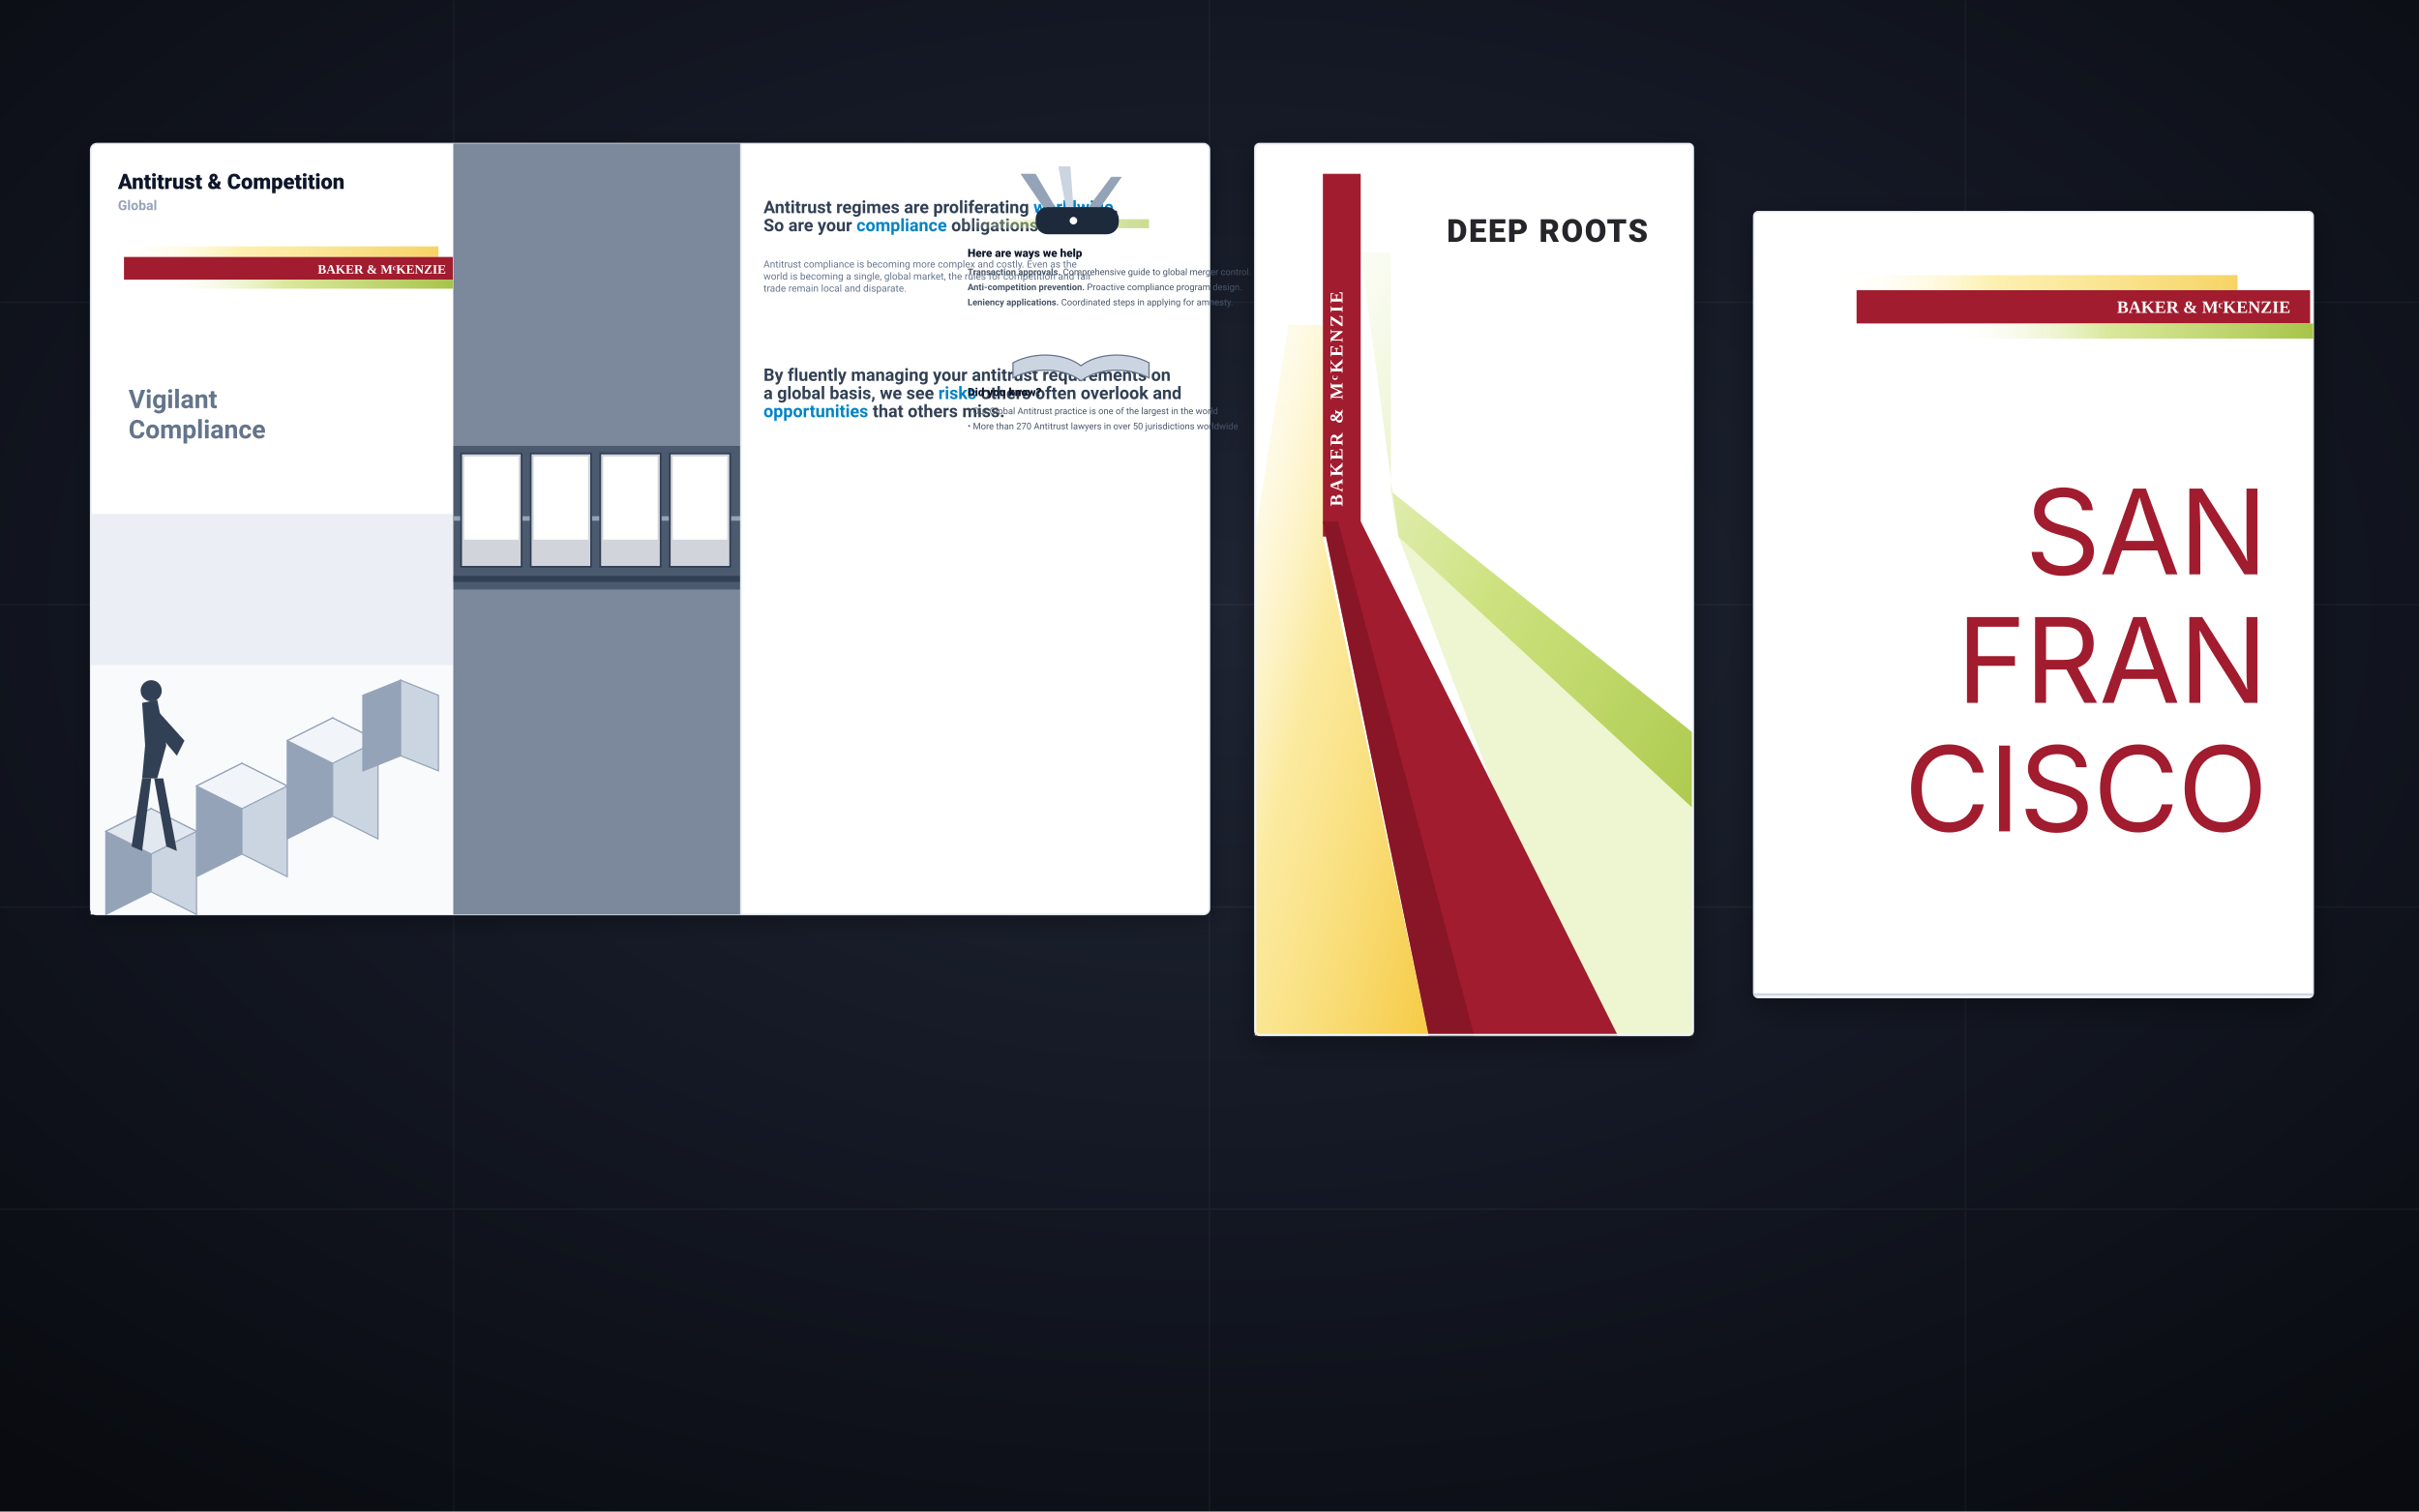
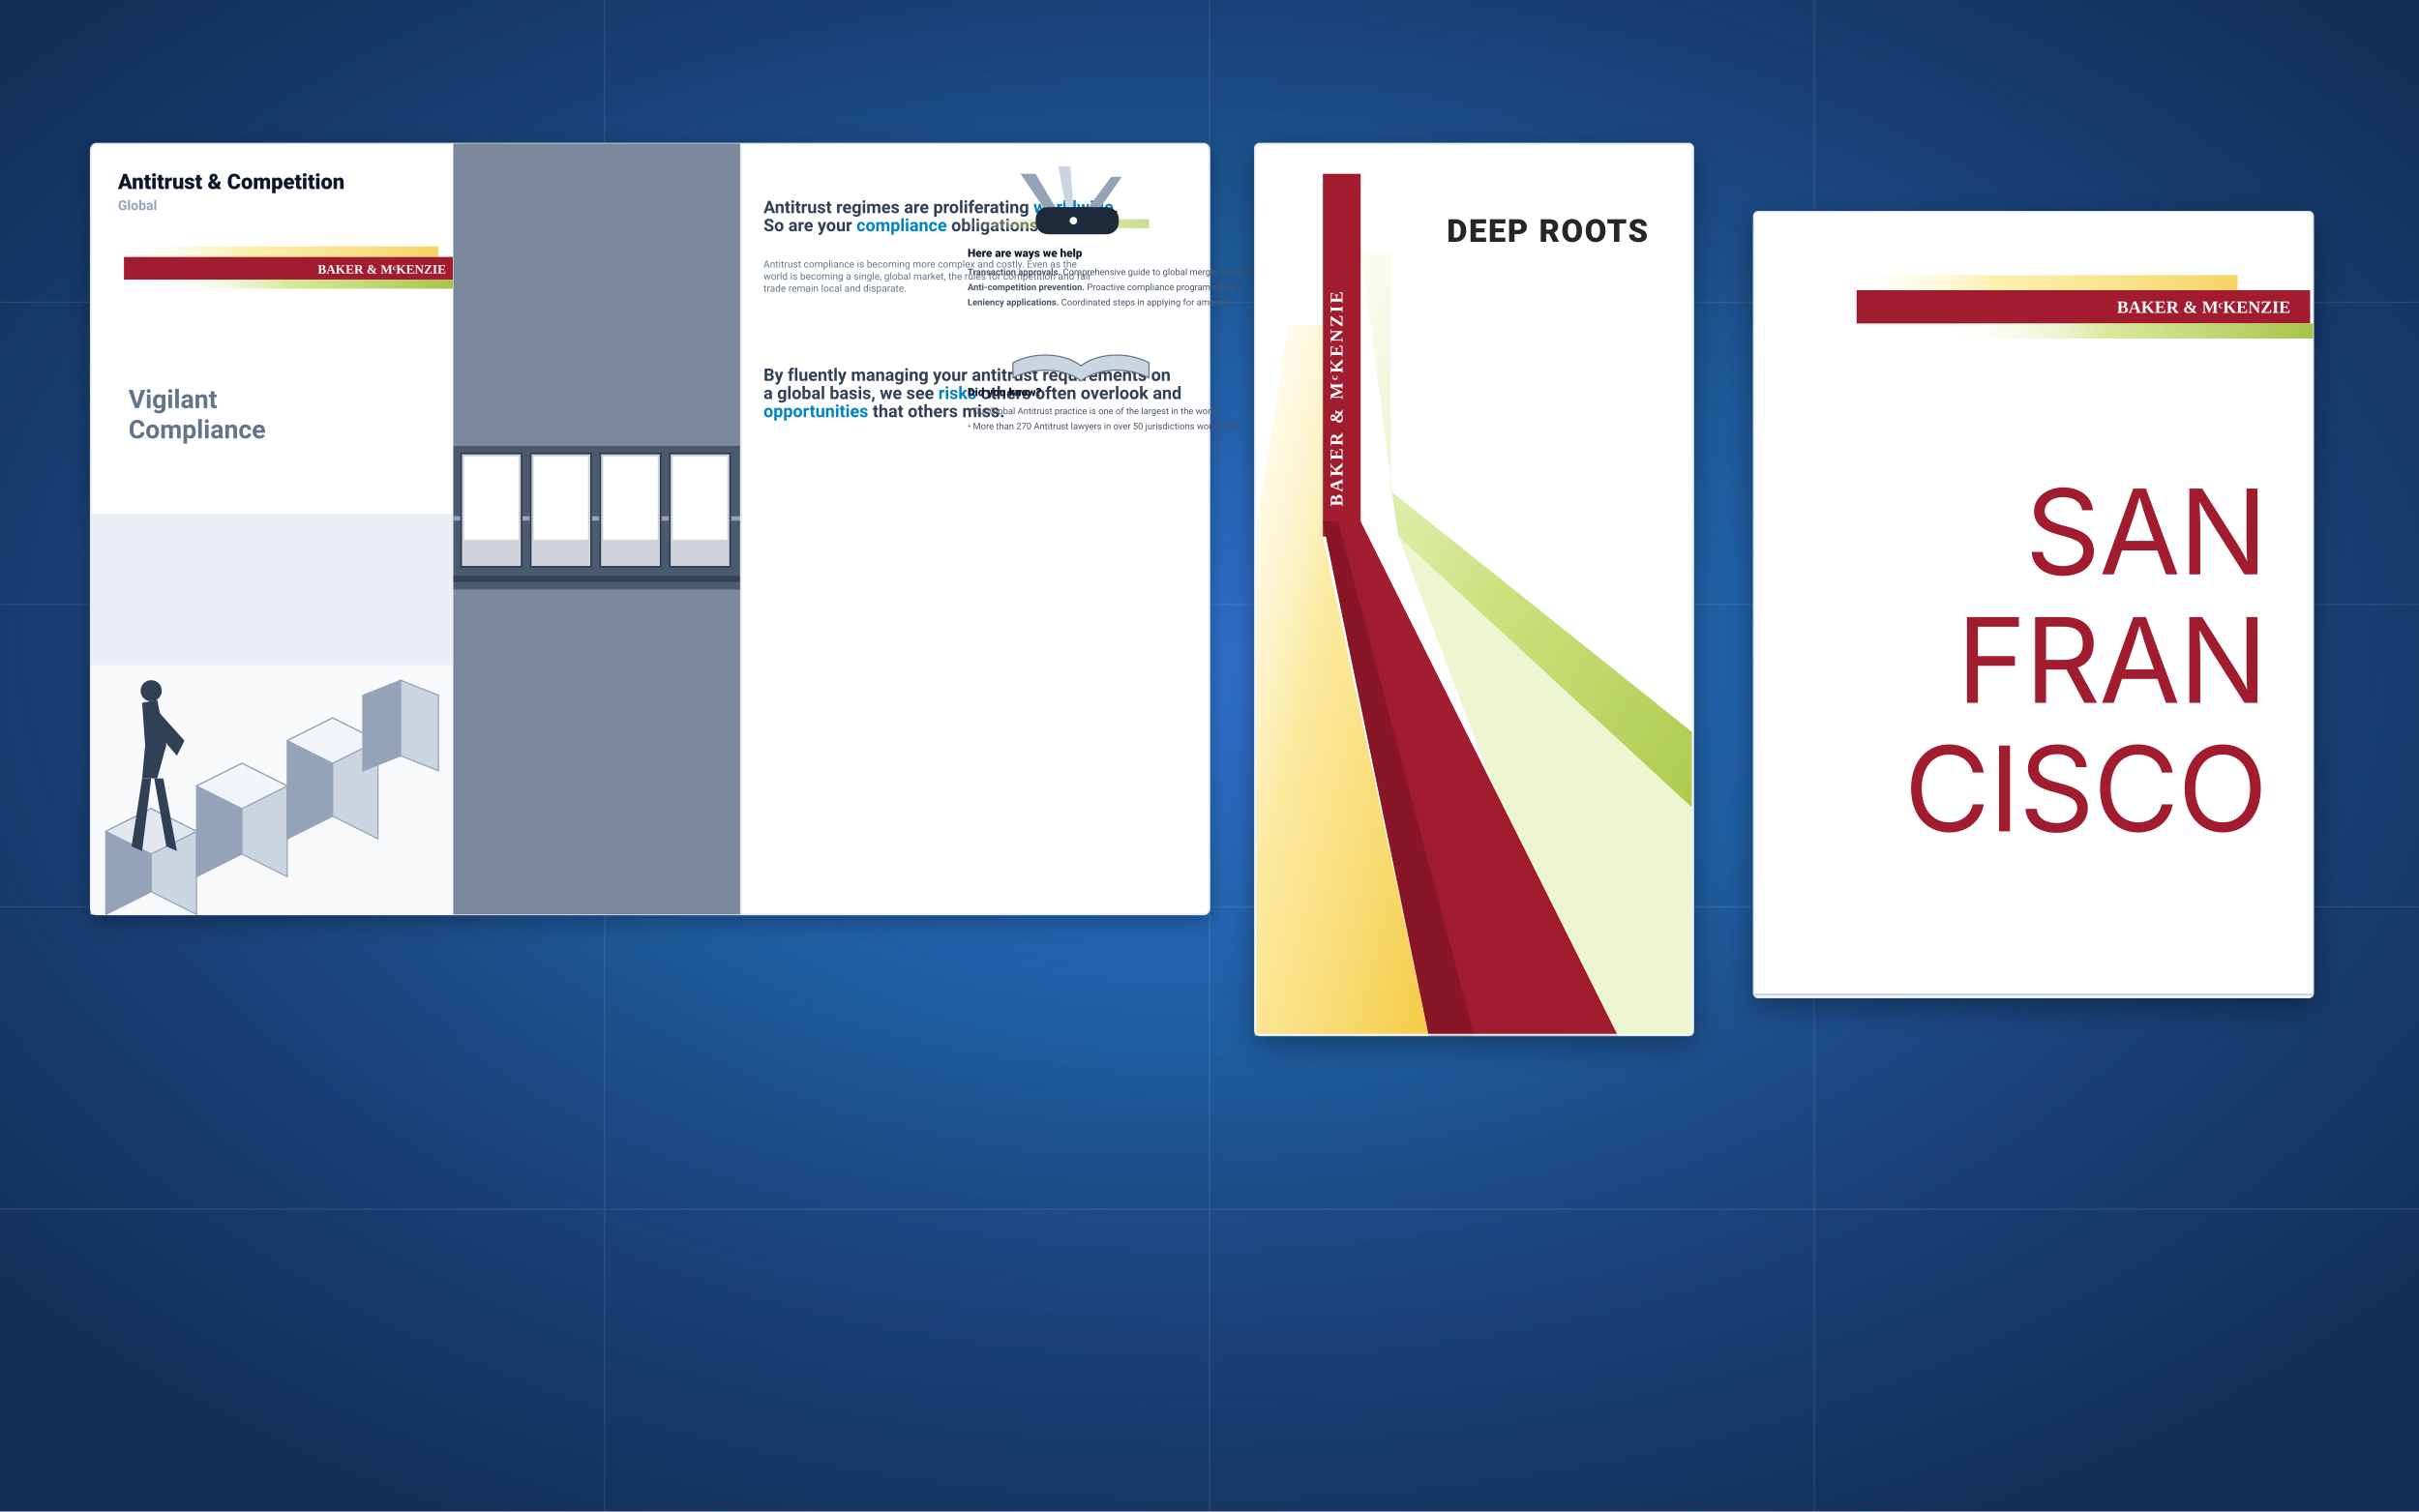
- <svg xmlns="http://www.w3.org/2000/svg" viewBox="0 0 1600 1000" width="1600" height="1000" style="background:#0f1218; font-family:-apple-system, BlinkMacSystemFont, 'Segoe UI', Roboto, Helvetica, Arial, sans-serif;">
+ <svg xmlns="http://www.w3.org/2000/svg" viewBox="0 0 1600 1000" width="1600" height="1000" style="background:#173d72; font-family:-apple-system, BlinkMacSystemFont, 'Segoe UI', Roboto, Helvetica, Arial, sans-serif;">
  <defs>
-     <radialGradient id="studioLighting" cx="50%" cy="40%" r="75%">
-       <stop offset="0%" stop-color="#1f2533" />
-       <stop offset="50%" stop-color="#141824" />
-       <stop offset="100%" stop-color="#090b10" />
+     <radialGradient id="bgGlow" cx="50%" cy="45%" r="65%">
+       <stop offset="0%" stop-color="#2d66bd" />
+       <stop offset="50%" stop-color="#1e4a87" />
+       <stop offset="100%" stop-color="#122e57" />
+     </radialGradient>
+     <radialGradient id="graingerNavyAmbient" cx="48%" cy="42%" r="55%">
+       <stop offset="0%" stop-color="#3b82f6" stop-opacity="0.3" />
+       <stop offset="50%" stop-color="#0ea5e9" stop-opacity="0.14" />
+       <stop offset="100%" stop-color="#122e57" stop-opacity="0" />
    </radialGradient>
    <filter id="collateralShadow" x="-15%" y="-15%" width="130%" height="135%">
      <feDropShadow dx="0" dy="16" stdDeviation="20" flood-color="#000000" flood-opacity="0.6" />
      <feDropShadow dx="0" dy="4" stdDeviation="8" flood-color="#000000" flood-opacity="0.3" />
    </filter>
    <filter id="cardShadowElevated" x="-15%" y="-15%" width="130%" height="135%">
      <feDropShadow dx="8" dy="24" stdDeviation="26" flood-color="#000000" flood-opacity="0.75" />
      <feDropShadow dx="0" dy="6" stdDeviation="10" flood-color="#000000" flood-opacity="0.35" />
    </filter>
    <linearGradient id="yellowFadeH" x1="0%" y1="0%" x2="100%" y2="0%">
      <stop offset="0%" stop-color="#ffffff" stop-opacity="0" />
      <stop offset="40%" stop-color="#fced9d" stop-opacity="0.8" />
      <stop offset="100%" stop-color="#f6d365" stop-opacity="1" />
    </linearGradient>
    <linearGradient id="greenFadeH" x1="0%" y1="0%" x2="100%" y2="0%">
      <stop offset="0%" stop-color="#ffffff" stop-opacity="0" />
      <stop offset="45%" stop-color="#d0e281" stop-opacity="0.8" />
      <stop offset="100%" stop-color="#a6c449" stop-opacity="1" />
    </linearGradient>
    <linearGradient id="posterYellowFade" x1="0%" y1="0%" x2="100%" y2="100%">
      <stop offset="0%" stop-color="#fff8db" stop-opacity="0.2" />
      <stop offset="40%" stop-color="#fae588" stop-opacity="0.8" />
      <stop offset="100%" stop-color="#f6cb45" stop-opacity="1" />
    </linearGradient>
    <linearGradient id="posterGreenFade" x1="0%" y1="0%" x2="100%" y2="100%">
      <stop offset="0%" stop-color="#eaf3cb" stop-opacity="0.2" />
      <stop offset="50%" stop-color="#c9df76" stop-opacity="0.85" />
      <stop offset="100%" stop-color="#a4c244" stop-opacity="1" />
    </linearGradient>
  </defs>
-   <rect width="1600" height="1000" fill="url(#studioLighting)" />
-   <g opacity="0.04" stroke="#ffffff" stroke-width="1">
+   <rect width="1600" height="1000" fill="url(#bgGlow)" />
+   <rect width="1600" height="1000" fill="url(#graingerNavyAmbient)" />
+   <g opacity="0.08" stroke="#ffffff" stroke-width="1">
    <line x1="0" y1="200" x2="1600" y2="200" />
    <line x1="0" y1="400" x2="1600" y2="400" />
    <line x1="0" y1="600" x2="1600" y2="600" />
    <line x1="0" y1="800" x2="1600" y2="800" />
-     <line x1="300" y1="0" x2="300" y2="1000" />
+     <line x1="400" y1="0" x2="400" y2="1000" />
    <line x1="800" y1="0" x2="800" y2="1000" />
-     <line x1="1300" y1="0" x2="1300" y2="1000" />
+     <line x1="1200" y1="0" x2="1200" y2="1000" />
  </g>
  <g transform="translate(60, 95)" filter="url(#collateralShadow)">
    <rect width="740" height="510" rx="4" fill="#ffffff" stroke="#e2e8f0" stroke-width="1" />
    <g transform="translate(0, 0)">
      <g transform="translate(18, 30)">
        <text x="0" y="0" font-size="14" font-weight="800" fill="#0f172a">Antitrust &amp; Competition</text>
        <text x="0" y="14" font-size="9" font-weight="600" fill="#94a3b8">Global</text>
      </g>
      <g transform="translate(10, 68)">
        <rect x="0" y="0" width="220" height="7" fill="url(#yellowFadeH)" />
        <rect x="12" y="7" width="218" height="15" fill="#a11b2d" />
        <text x="225" y="18" font-size="8.5" font-weight="700" fill="#ffffff" text-anchor="end" font-family="'Times New Roman', serif">BAKER &amp; MᶜKENZIE</text>
        <rect x="30" y="22" width="200" height="6" fill="url(#greenFadeH)" />
      </g>
      <g transform="translate(25, 175)">
        <text x="0" y="0" font-size="17" font-weight="700" fill="#64748b">Vigilant</text>
        <text x="0" y="20" font-size="17" font-weight="700" fill="#64748b">Compliance</text>
      </g>
      <g transform="translate(0, 245)">
        <rect width="240" height="265" fill="#f8fafc" />
        <rect width="240" height="100" fill="#cbd5e1" opacity="0.3" />
        <g stroke="#94a3b8" stroke-width="0.8" fill="#e2e8f0">
          <polygon points="10,210 40,195 40,250 10,265" fill="#94a3b8" />
          <polygon points="40,195 70,210 70,265 40,250" fill="#cbd5e1" />
          <polygon points="10,210 40,195 70,210 40,225" fill="#e2e8f0" />
          <polygon points="70,180 100,165 100,225 70,240" fill="#94a3b8" />
          <polygon points="100,165 130,180 130,240 100,225" fill="#cbd5e1" />
          <polygon points="70,180 100,165 130,180 100,195" fill="#f1f5f9" />
          <polygon points="130,150 160,135 160,200 130,215" fill="#94a3b8" />
          <polygon points="160,135 190,150 190,215 160,200" fill="#cbd5e1" />
          <polygon points="130,150 160,135 190,150 160,165" fill="#f1f5f9" />
          <polygon points="180,120 205,110 205,160 180,170" fill="#94a3b8" />
          <polygon points="205,110 230,120 230,170 205,160" fill="#cbd5e1" />
        </g>
        <g transform="translate(12, 105)" fill="#334155">
          <circle cx="28" cy="12" r="7" />
          <path d="M 22,20 L 32,18 L 38,48 L 32,70 L 22,70 L 24,48 Z" />
          <path d="M 32,25 L 50,45 L 45,55 L 28,35 Z" />
          <path d="M 22,70 L 15,115 L 22,118 L 28,70 Z" />
          <path d="M 30,70 L 38,115 L 45,118 L 36,70 Z" />
        </g>
      </g>
      <line x1="240" y1="0" x2="240" y2="510" stroke="#cbd5e1" stroke-width="1" />
    </g>
    <g transform="translate(240, 0)">
      <g transform="translate(0, 0)">
        <rect width="190" height="510" fill="#64748b" opacity="0.85" />
        <g transform="translate(0, 200)">
          <rect width="190" height="95" fill="#475569" opacity="0.9" />
          <line x1="0" y1="48" x2="190" y2="48" stroke="#94a3b8" stroke-width="3" />
          <line x1="0" y1="88" x2="190" y2="88" stroke="#334155" stroke-width="4" />
          <g transform="translate(5, 5)">
            <rect x="0" y="0" width="40" height="75" fill="#d1d5db" stroke="#334155" stroke-width="1.2" />
            <rect x="2" y="2" width="36" height="55" fill="#ffffff" />
            <rect x="46" y="0" width="40" height="75" fill="#d1d5db" stroke="#334155" stroke-width="1.2" />
            <rect x="48" y="2" width="36" height="55" fill="#ffffff" />
            <rect x="92" y="0" width="40" height="75" fill="#d1d5db" stroke="#334155" stroke-width="1.2" />
            <rect x="94" y="2" width="36" height="55" fill="#ffffff" />
            <rect x="138" y="0" width="40" height="75" fill="#d1d5db" stroke="#334155" stroke-width="1.2" />
            <rect x="140" y="2" width="36" height="55" fill="#ffffff" />
          </g>
        </g>
        <line x1="190" y1="0" x2="190" y2="510" stroke="#e2e8f0" stroke-width="1" />
      </g>
      <g transform="translate(205, 30)">
        <text x="0" y="16" font-size="11.5" font-weight="700" fill="#334155">Antitrust regimes are proliferating <tspan fill="#0284c7">worldwide</tspan>.</text>
        <text x="0" y="28" font-size="11.5" font-weight="700" fill="#334155">So are your <tspan fill="#0284c7">compliance</tspan> obligations.</text>
        <g transform="translate(0, 42)" font-size="6.5" fill="#64748b">
          <text x="0" y="10">Antitrust compliance is becoming more complex and costly. Even as the</text>
          <text x="0" y="18">world is becoming a single, global market, the rules for competition and fair</text>
          <text x="0" y="26">trade remain local and disparate.</text>
        </g>
        <g transform="translate(0, 115)">
          <text x="0" y="12" font-size="11.5" font-weight="700" fill="#334155">By fluently managing your antitrust requirements on</text>
          <text x="0" y="24" font-size="11.5" font-weight="700" fill="#334155">a global basis, we see <tspan fill="#0284c7">risks</tspan> others often overlook and</text>
          <text x="0" y="36" font-size="11.5" font-weight="700" fill="#334155">
            <tspan fill="#0284c7">opportunities</tspan> that others miss.</text>
        </g>
      </g>
      <g transform="translate(340, 20)">
        <g transform="translate(20, 10)">
          <rect x="-30" y="20" width="130" height="6" fill="url(#greenFadeH)" opacity="0.6" />
          <rect x="25" y="12" width="55" height="18" rx="8" fill="#1e293b" />
          <path d="M 30,12 L 15,-10 L 25,-10 L 38,12 Z" fill="#94a3b8" />
          <path d="M 45,12 L 40,-15 L 48,-15 L 50,12 Z" fill="#cbd5e1" />
          <path d="M 60,12 L 75,-8 L 82,-8 L 68,12 Z" fill="#94a3b8" />
          <circle cx="50" cy="21" r="2.5" fill="#ffffff" />
        </g>
        <g transform="translate(0, 55)" font-size="6" fill="#475569">
          <text x="0" y="0" font-size="7.5" font-weight="800" fill="#0f172a">Here are ways we help</text>
          <text x="0" y="12">
            <tspan font-weight="700">Transaction approvals.</tspan> Comprehensive guide to global merger control.</text>
          <text x="0" y="22">
            <tspan font-weight="700">Anti-competition prevention.</tspan> Proactive compliance program design.</text>
          <text x="0" y="32">
            <tspan font-weight="700">Leniency applications.</tspan> Coordinated steps in applying for amnesty.</text>
        </g>
        <g transform="translate(0, 115)">
          <g transform="translate(30, 0)">
            <path d="M 0,10 C 15,2 35,4 45,12 C 55,4 75,2 90,10 L 90,20 C 75,12 55,14 45,22 C 35,14 15,12 0,20 Z" fill="#cbd5e1" stroke="#64748b" stroke-width="0.8" />
          </g>
          <g transform="translate(0, 32)" font-size="6" fill="#475569">
            <text x="0" y="0" font-size="7.5" font-weight="800" fill="#0f172a">Did you know?</text>
            <text x="0" y="12">• Our Global Antitrust practice is one of the largest in the world</text>
            <text x="0" y="22">• More than 270 Antitrust lawyers in over 50 jurisdictions worldwide</text>
          </g>
        </g>
      </g>
    </g>
  </g>
  <g transform="translate(830, 95)" filter="url(#cardShadowElevated)">
    <rect width="290" height="590" rx="3" fill="#ffffff" stroke="#e2e8f0" stroke-width="1" />
    <text x="260" y="65" font-size="21" font-weight="800" fill="#27272a" text-anchor="end" letter-spacing="1">DEEP ROOTS</text>
    <g transform="translate(0, 0)">
      <path d="M 22,120 L 45,120 L 45,260 L 115,590 L 0,590 L 0,260 Z" fill="url(#posterYellowFade)" />
      <path d="M 70,72 L 90,72 L 90,230 L 290,390 L 290,440 L 95,260 Z" fill="url(#posterGreenFade)" />
      <polygon points="90,230 290,390 290,590 220,590 95,260" fill="#c4dc66" opacity="0.3" />
      <rect x="45" y="20" width="25" height="240" fill="#a11b2d" />
      <g transform="translate(58, 240) rotate(-90)">
        <text font-family="'Times New Roman', serif" font-size="12" font-weight="700" fill="#ffffff" letter-spacing="1.5">
          BAKER &amp; MᶜKENZIE
        </text>
      </g>
      <polygon points="45,250 70,250 240,590 115,590" fill="#a11b2d" />
      <polygon points="45,250 55,250 145,590 115,590" fill="#78111f" opacity="0.6" />
    </g>
    <rect x="0.5" y="0.5" width="289" height="589" rx="3" fill="none" stroke="#f1f5f9" stroke-width="1" />
  </g>
  <g transform="translate(1160, 140)" filter="url(#cardShadowElevated)">
    <rect width="370" height="520" rx="3" fill="#ffffff" stroke="#e2e8f0" stroke-width="1" />
    <g transform="translate(50, 42)">
      <rect x="0" y="0" width="270" height="12" fill="url(#yellowFadeH)" />
      <rect x="18" y="10" width="300" height="22" fill="#a11b2d" />
      <text x="305" y="25" font-size="11.5" font-weight="700" fill="#ffffff" text-anchor="end" font-family="'Times New Roman', serif">BAKER &amp; MᶜKENZIE</text>
      <rect x="75" y="32" width="245" height="10" fill="url(#greenFadeH)" />
    </g>
    <g transform="translate(340, 240)" text-anchor="end" fill="#a11b2d">
      <text x="0" y="0" font-size="78" font-weight="400" letter-spacing="-1" font-family="-apple-system, BlinkMacSystemFont, 'Helvetica Neue', 'Segoe UI', sans-serif">SAN</text>
      <text x="0" y="85" font-size="78" font-weight="400" letter-spacing="-1" font-family="-apple-system, BlinkMacSystemFont, 'Helvetica Neue', 'Segoe UI', sans-serif">FRAN</text>
      <text x="0" y="170" font-size="78" font-weight="400" letter-spacing="-1" font-family="-apple-system, BlinkMacSystemFont, 'Helvetica Neue', 'Segoe UI', sans-serif">CISCO</text>
    </g>
    <line x1="0" y1="518" x2="370" y2="518" stroke="#cbd5e1" stroke-width="1.5" />
  </g>
</svg>
